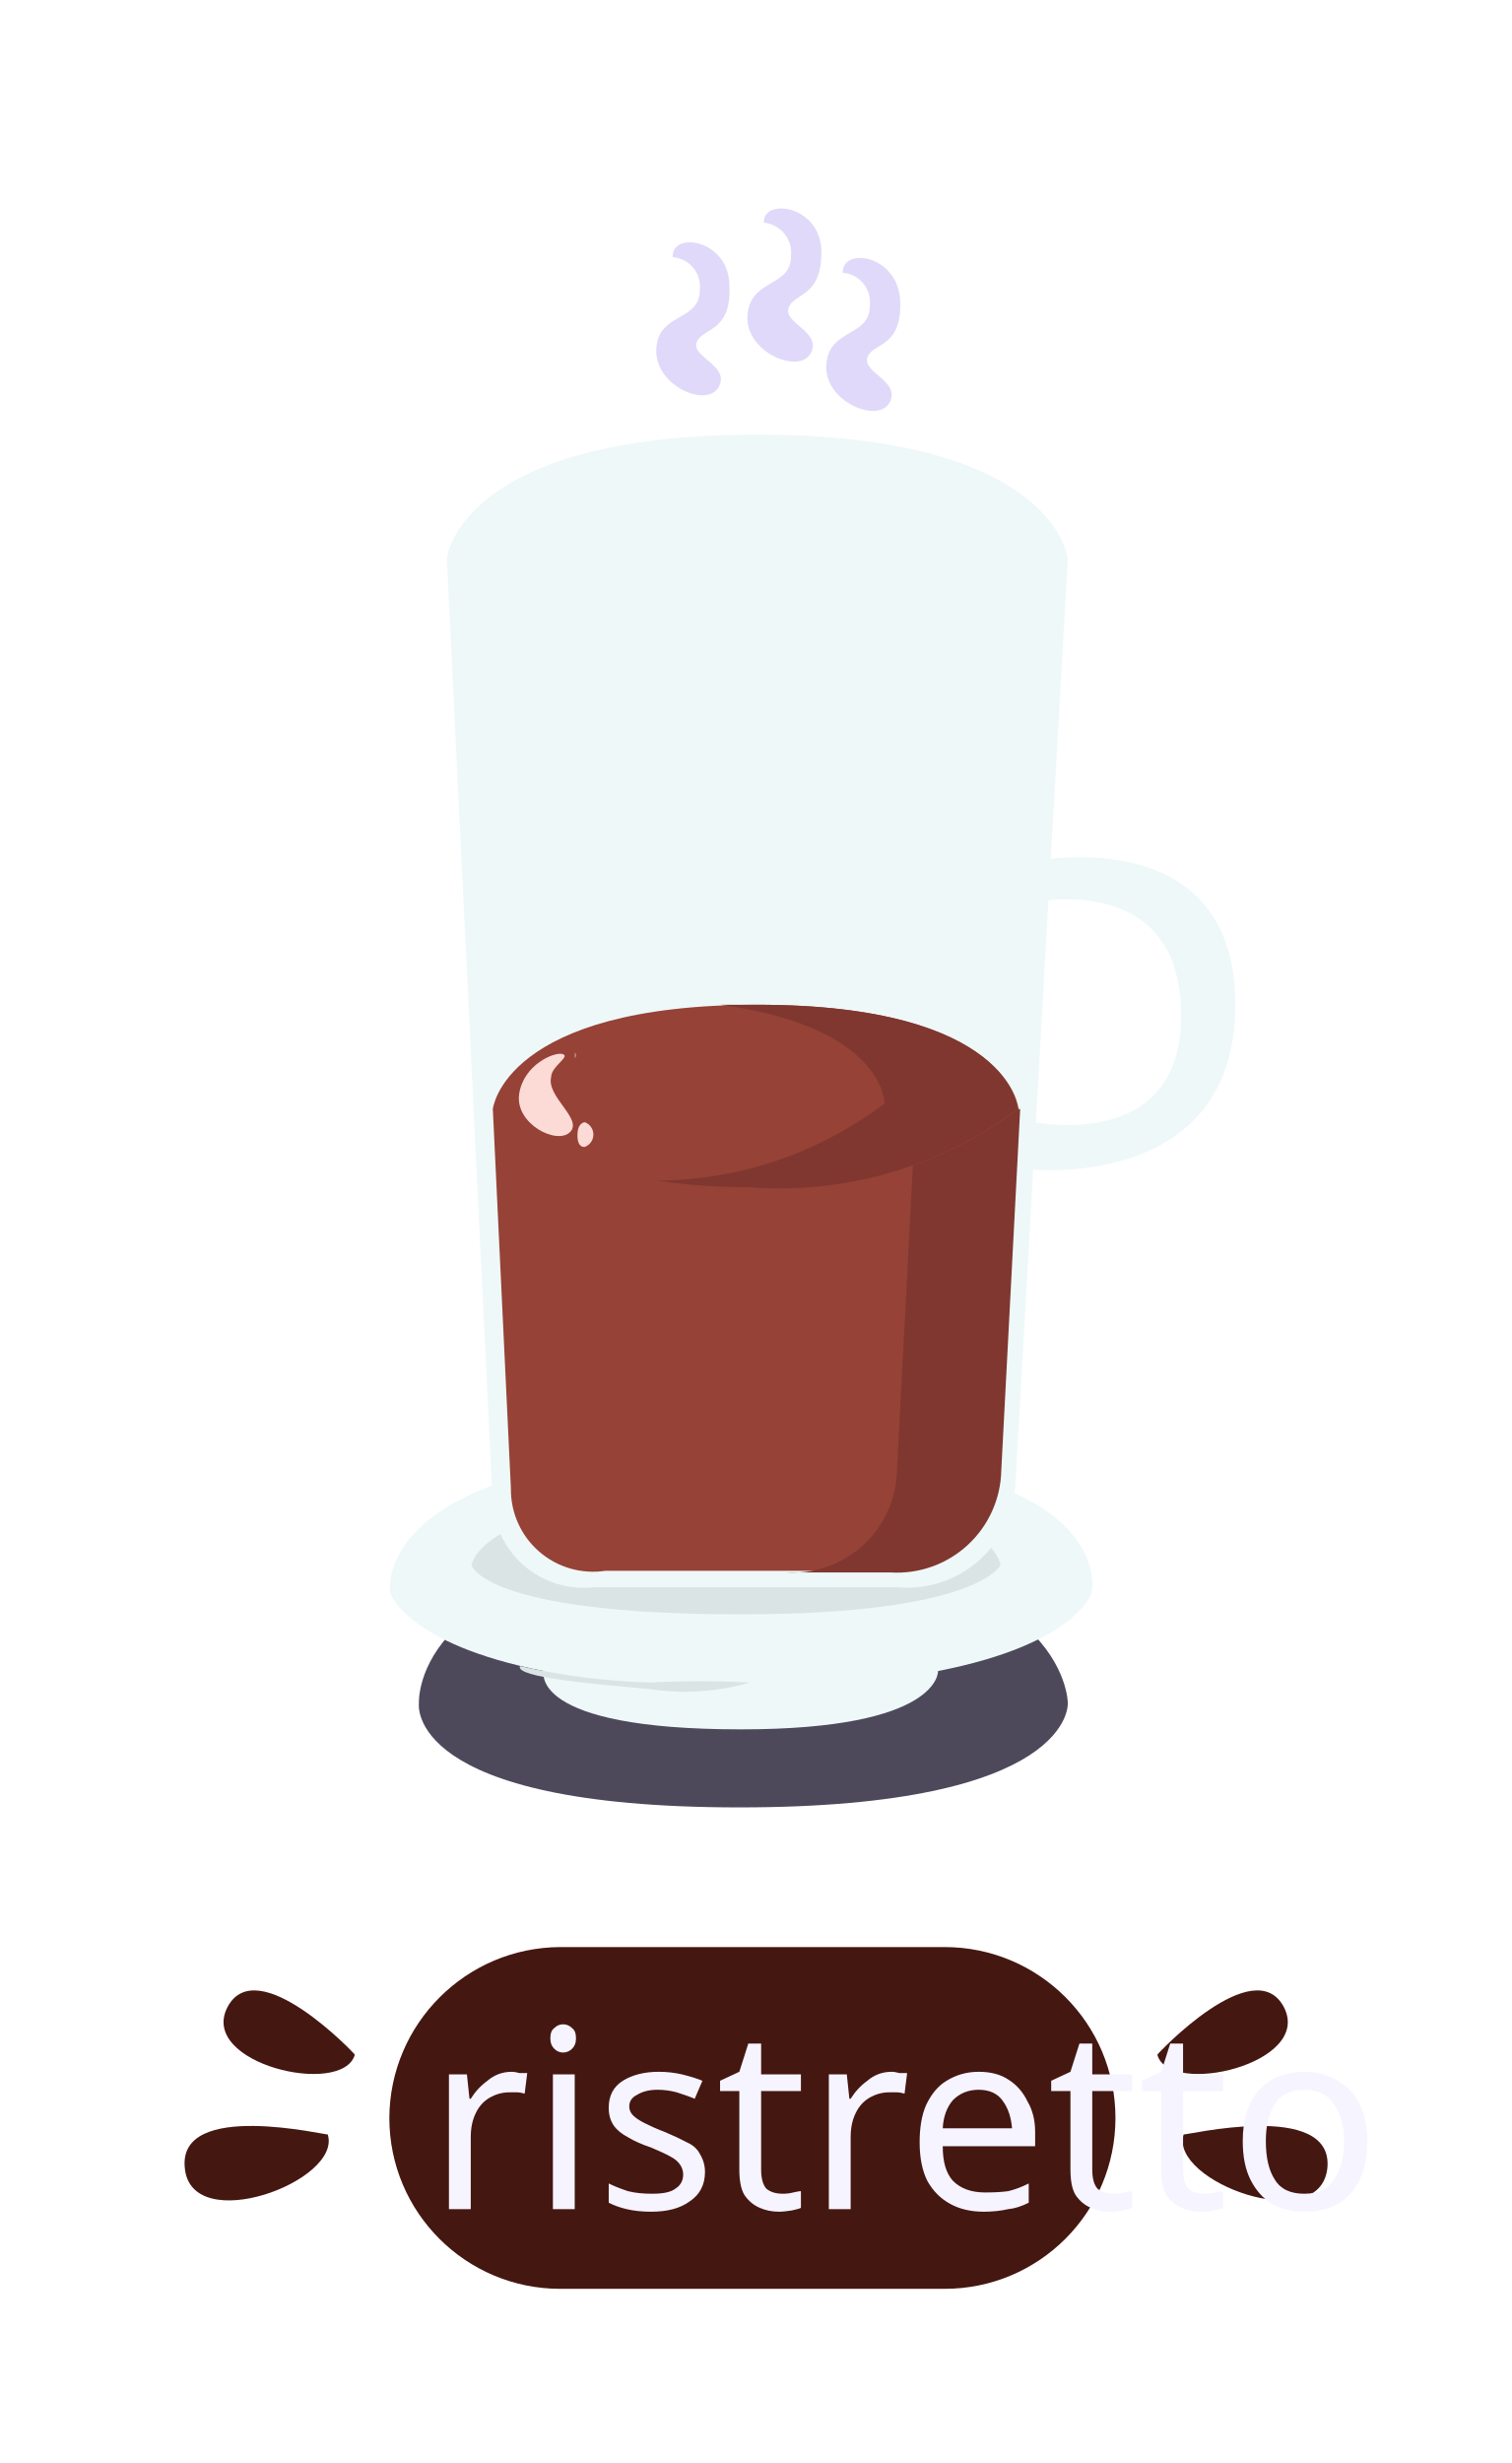
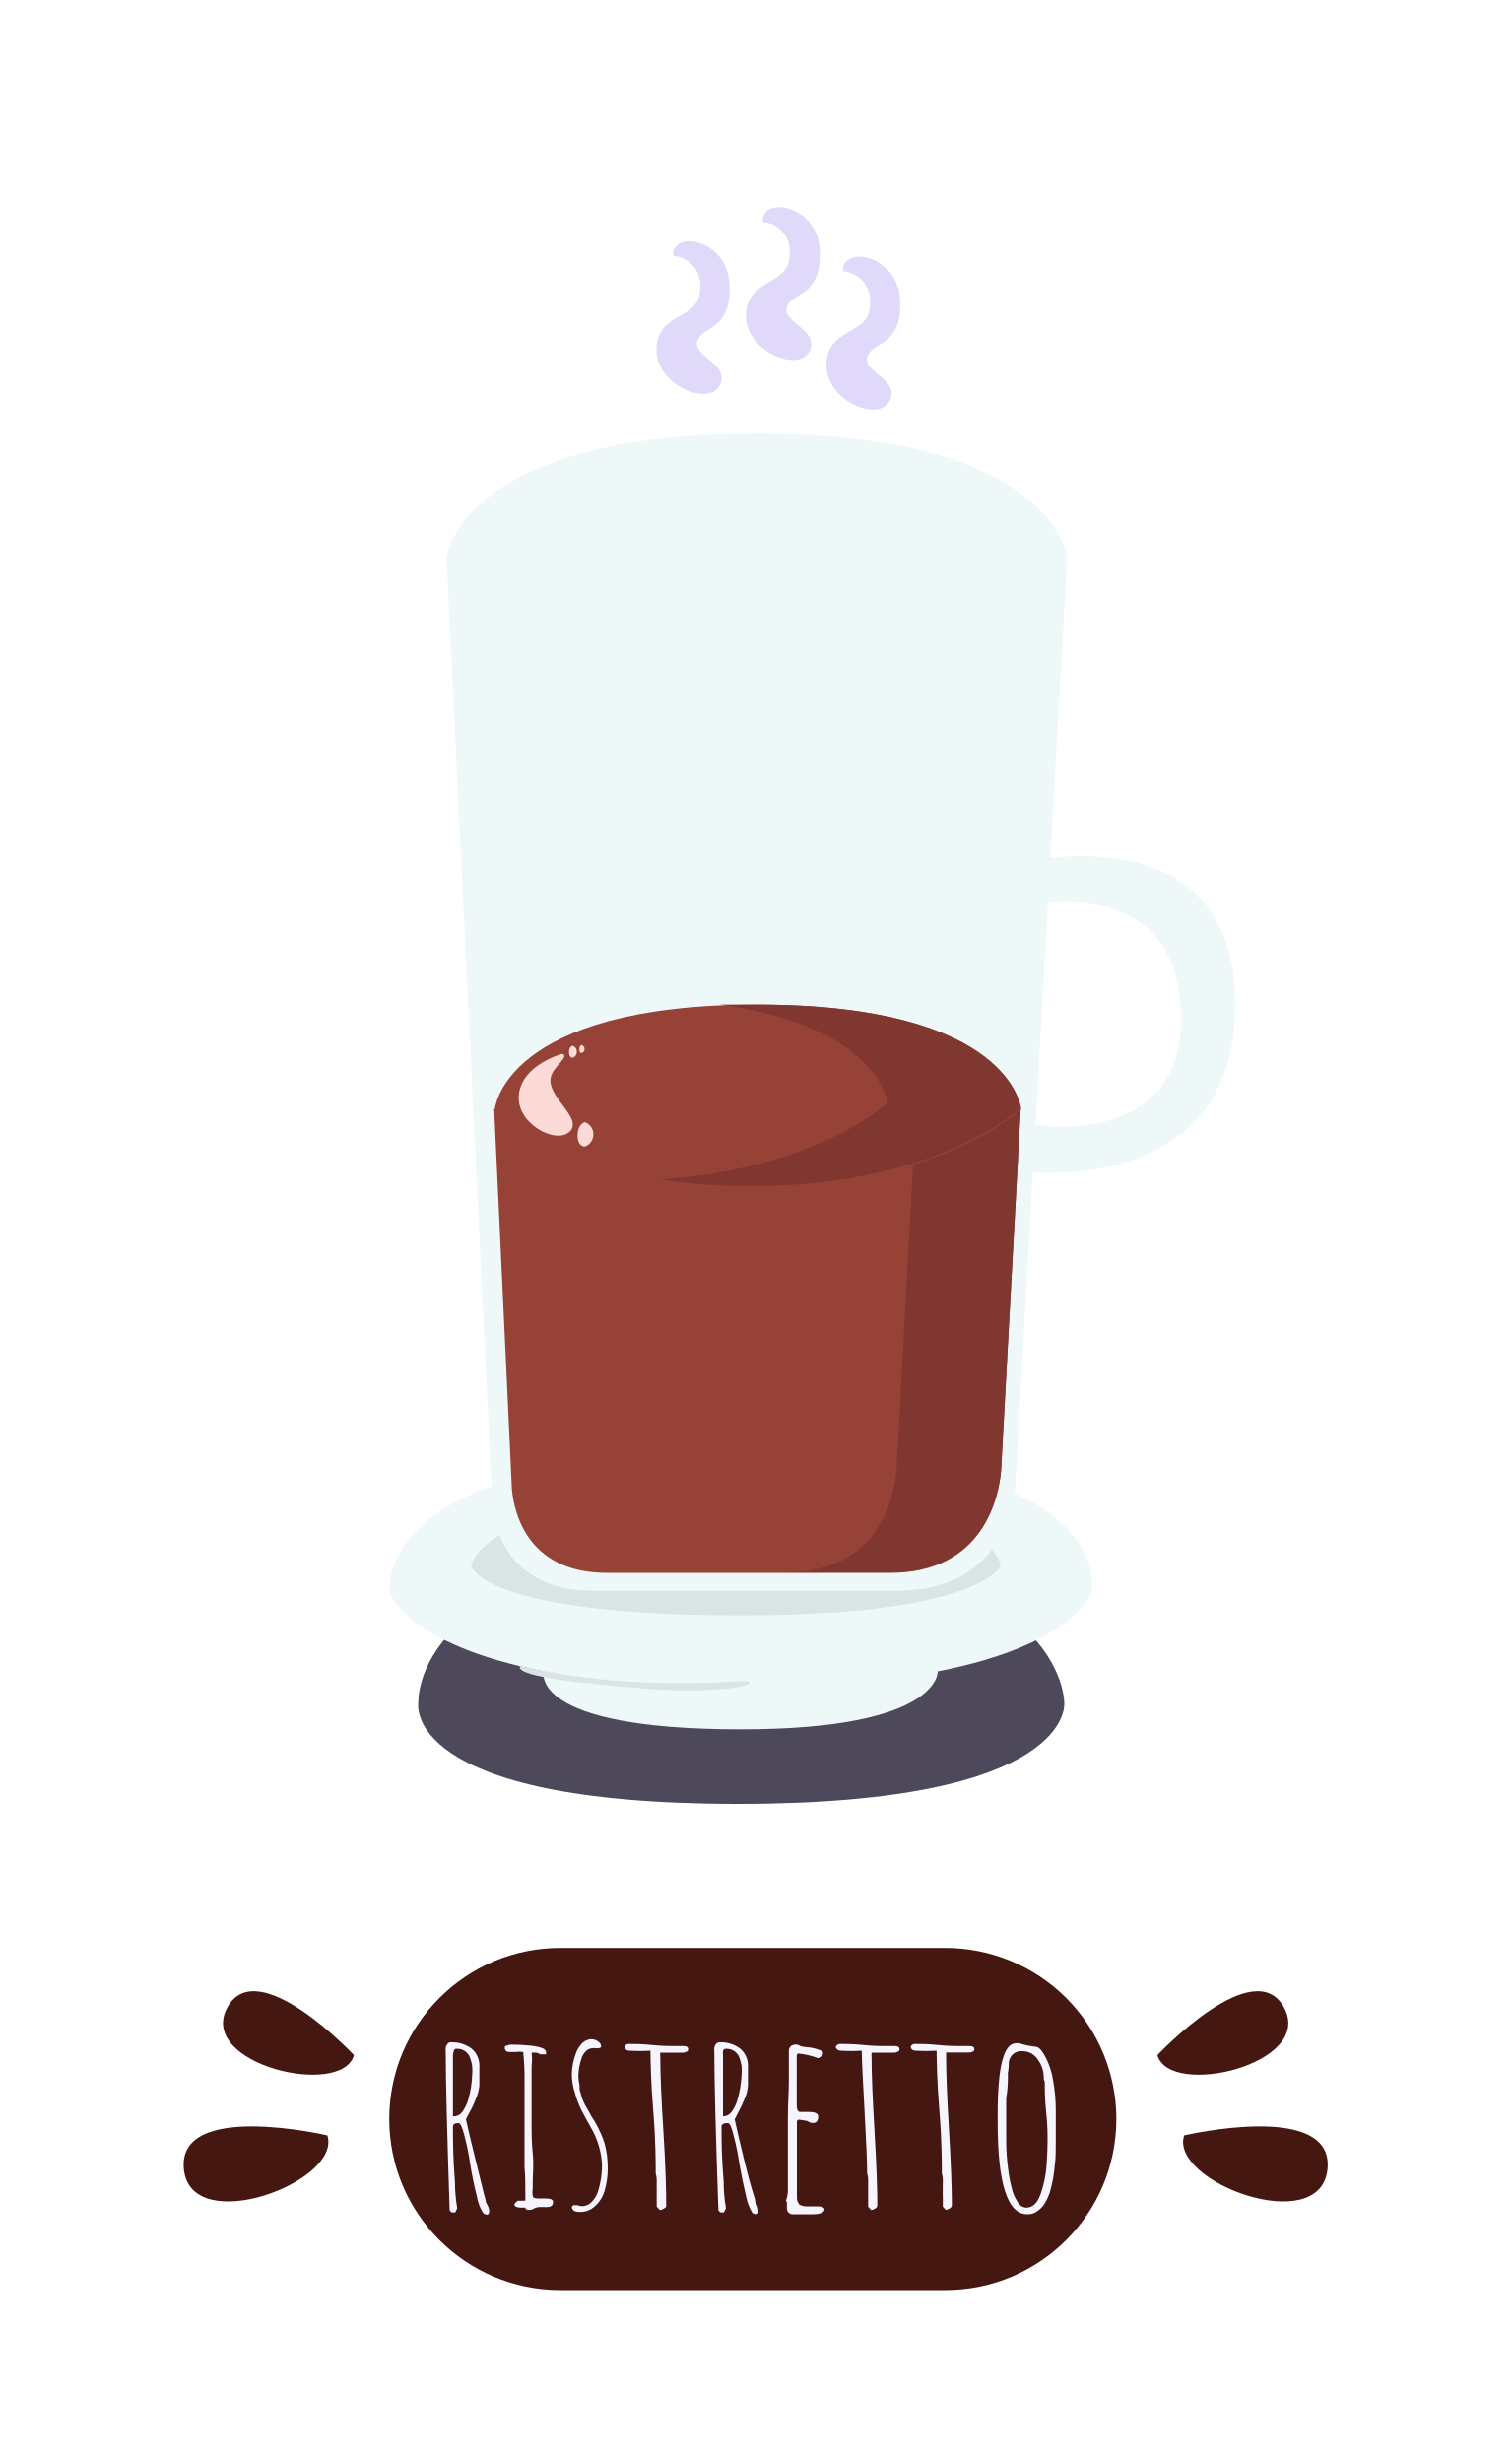
- <svg xmlns="http://www.w3.org/2000/svg" viewBox="0 0 18.4 29.98">
+ <svg xmlns="http://www.w3.org/2000/svg" viewBox="0 0 92.06 150">
  <defs>
-     <style>.cls-1{fill:none;}.cls-2{fill:#4d495b;}.cls-3{fill:#eef8f9;}.cls-4{fill:#dae4e5;}.cls-5{fill:#964236;}.cls-6{fill:#7f372f;}.cls-7{fill:#fcdad6;}.cls-8{fill:#e0d9f9;}.cls-9{fill:#451711;}.cls-10{font-size:3.06px;fill:#f5f4ff;font-family:AmaticSC-Regular, Amatic SC;}</style>
+     <style>.cls-1{fill:none;}.cls-2{fill:#4d495b;}.cls-3{fill:#eef8f9;}.cls-4{fill:#dae4e5;}.cls-5{fill:#964236;}.cls-6{fill:#7f372f;}.cls-7{fill:#fcdad6;}.cls-8{fill:#e0d9f9;}.cls-9{fill:#451711;}.cls-10{fill:#f5f4ff;}</style>
  </defs>
  <g id="coffee_types_illustration_pack" data-name="coffee types illustration pack">
-     <rect class="cls-1" width="18.4" height="29.98" rx="8" />
-     <path class="cls-2" d="M5.1,20.73S5,18.9,9,18.9s4,1.83,4,1.83S13.09,22,9,22,5.1,20.73,5.1,20.73Z" />
-     <path class="cls-3" d="M9.08,17.67c-4.62,0-4.33,1.72-4.33,1.72s.19.62,1.87.95h0s-.2.71,2.4.71c2.44,0,2.4-.71,2.4-.71h0c1.69-.33,1.87-.95,1.87-.95S13.69,17.67,9.08,17.67Z" />
-     <path class="cls-4" d="M9.05,18.18c-3.2,0-3.31.87-3.31.87s.14.6,3.28.6c2.9,0,3.16-.6,3.16-.6S12.11,18.18,9.05,18.18Z" />
-     <path class="cls-4" d="M9.13,20.48a11.22,11.22,0,0,0-1.21,0,8.24,8.24,0,0,1-1.59-.2c-.06.14.92.22,1.58.28A2.87,2.87,0,0,0,9.13,20.48Z" />
-     <path class="cls-3" d="M12.48,10.5V11s1.87-.46,1.9,1.32-1.9,1.32-1.9,1.32v.59s2.56.31,2.56-2S12.48,10.5,12.48,10.5Z" />
-     <path class="cls-3" d="M12.36,18.1,13,6.8H5.44L6,18.32a1.11,1.11,0,0,0,1.23,1h3.69A1.32,1.32,0,0,0,12.36,18.1Z" />
-     <path class="cls-3" d="M9.22,5.29C5.58,5.29,5.44,6.8,5.44,6.8s.64,1.44,3.9,1.44S13,6.8,13,6.8,12.85,5.29,9.22,5.29Z" />
-     <path class="cls-5" d="M6,13.5l.22,4.62a1,1,0,0,0,1.15,1h3.45a1.27,1.27,0,0,0,1.35-1.24l.23-4.4Z" />
-     <path class="cls-6" d="M11.15,13.5l-.23,4.4a1.27,1.27,0,0,1-1.35,1.24h1.27a1.27,1.27,0,0,0,1.35-1.24l.23-4.4Z" />
-     <path class="cls-5" d="M9.22,12.23C6.13,12.23,6,13.5,6,13.5s.8.95,3.11.95a4.85,4.85,0,0,0,3.29-.95S12.31,12.23,9.22,12.23Z" />
-     <path class="cls-6" d="M9.22,12.23H8.77c2,.27,2,1.2,2,1.2A4.6,4.6,0,0,1,8,14.37a7.18,7.18,0,0,0,1.1.08,4.85,4.85,0,0,0,3.29-.95S12.31,12.23,9.22,12.23Z" />
-     <path class="cls-7" d="M6.71,13.11c0-.13.24-.25.14-.28s-.48.13-.53.49.46.62.62.46S6.65,13.35,6.71,13.11Z" />
-     <path class="cls-7" d="M7,12.73s0,0,0,.08,0,.07,0,.07a.07.07,0,0,0,0-.07C7,12.74,7,12.73,7,12.73Z" />
-     <path class="cls-7" d="M7.08,12.82s0,0,0-.05a0,0,0,0,0,0,0s0,0,0,0S7.08,12.82,7.08,12.82Z" />
-     <path class="cls-7" d="M7.12,13.66s-.09,0-.09.16.09.14.09.14a.16.16,0,0,0,0-.3Z" />
-     <path class="cls-8" d="M8.88,3.48c0-.57-.71-.67-.69-.35a.36.36,0,0,1,.33.4c0,.39-.51.27-.53.72s.62.72.76.46-.33-.36-.27-.54S8.91,4.05,8.88,3.48Z" />
-     <path class="cls-8" d="M10,3.07c0-.57-.71-.67-.7-.36a.37.37,0,0,1,.33.41c0,.38-.5.27-.53.72s.63.72.77.46-.33-.36-.27-.55S10,3.63,10,3.07Z" />
-     <path class="cls-8" d="M10.56,4.35c.06-.18.42-.11.4-.68s-.71-.67-.7-.35a.36.36,0,0,1,.33.4c0,.39-.5.27-.53.72s.63.72.77.46S10.5,4.54,10.56,4.35Z" />
-     <path class="cls-9" d="M13.58,25.78a2.08,2.08,0,0,1-2.08,2.08H6.82a2.08,2.08,0,0,1-2.08-2.08h0A2.09,2.09,0,0,1,6.82,23.7H11.5a2.08,2.08,0,0,1,2.08,2.08Z" />
-     <path class="cls-9" d="M2.77,24.43c-.36.69,1.4,1.1,1.55.58C4.32,25,3.13,23.75,2.77,24.43Z" />
-     <path class="cls-9" d="M2.25,26.39c.08.84,1.92.16,1.74-.41C4,26,2.16,25.55,2.25,26.39Z" />
-     <path class="cls-9" d="M15.63,24.43c.36.69-1.4,1.1-1.54.58C14.09,25,15.27,23.75,15.63,24.43Z" />
-     <path class="cls-9" d="M16.16,26.39c-.09.84-1.93.16-1.75-.41C14.41,26,16.24,25.55,16.16,26.39Z" />
-     <text class="cls-10" transform="translate(5.2 26.89)">ristretto</text>
+     <rect class="cls-1" x="-0.05" y="-0.09" width="92.17" height="150.17" rx="8" />
+     <path class="cls-2" d="M25.48,103.71S25,94.57,44.94,94.57s19.89,9.14,19.89,9.14.66,6.15-19.89,6.15S25.48,103.71,25.48,103.71Z" />
+     <path class="cls-3" d="M45.41,88.43C22.29,88.43,23.75,97,23.75,97s.95,3.14,9.37,4.79h0s-1,3.53,12,3.53c12.21,0,12-3.53,12-3.53h0c8.41-1.65,9.35-4.79,9.35-4.79S68.53,88.43,45.41,88.43Z" />
+     <path class="cls-4" d="M45.29,91c-16,0-16.6,4.38-16.6,4.38s.7,3,16.46,3c14.52,0,15.81-3,15.81-3S60.61,91,45.29,91Z" />
+     <path class="cls-4" d="M45.67,102.47c-.16-.28-1.38.16-6,0a42.32,42.32,0,0,1-8-1c-.31.7,4.61,1.12,7.92,1.39S45.83,102.75,45.67,102.47Z" />
+     <path class="cls-3" d="M62.46,52.51l-.07,2.7s9.36-2.3,9.55,6.58c.18,8.56-9.55,6.63-9.55,6.63v2.94S75.24,73,75.24,61.2,62.46,52.51,62.46,52.51Z" />
+     <path class="cls-3" d="M61.84,90.56,65,34H27.2L30,91.69c.11,1.29.89,5.19,6.16,5.19H54.63C60.72,96.88,61.69,92.15,61.84,90.56Z" />
+     <path class="cls-3" d="M46.12,26.41C27.91,26.41,27.2,34,27.2,34s3.19,7.22,19.51,7.22S65,34,65,34,64.33,26.41,46.12,26.41Z" />
+     <path class="cls-5" d="M30.1,67.55l1.08,23.14c.11,1.26.84,5.1,5.78,5.1H54.23c5.7,0,6.61-4.65,6.75-6.21l1.19-22Z" />
+     <path class="cls-6" d="M55.8,67.55l-1.19,22c-.14,1.56-1,6.21-6.75,6.21h6.37c5.7,0,6.61-4.65,6.75-6.21l1.19-22Z" />
+     <path class="cls-5" d="M46.14,61.18c-15.48,0-16,6.37-16,6.37s4,4.75,15.57,4.75,16.5-4.75,16.5-4.75S61.61,61.18,46.14,61.18Z" />
+     <path class="cls-6" d="M46.14,61.18c-.8,0-1.56,0-2.28,0,9.78,1.35,10.19,6,10.19,6s-4.2,4-13.87,4.65a35.55,35.55,0,0,0,5.49.41c11.55,0,16.5-4.75,16.5-4.75S61.61,61.18,46.14,61.18Z" />
+     <path class="cls-7" d="M33.56,65.57c.17-.66,1.18-1.24.68-1.39,0,0-2.4.64-2.63,2.44s2.27,3.12,3.1,2.29S33.24,66.77,33.56,65.57Z" />
+     <path class="cls-7" d="M34.87,63.69s-.21.05-.21.39.21.34.21.34a.35.35,0,0,0,.26-.37A.34.34,0,0,0,34.87,63.69Z" />
+     <path class="cls-7" d="M35.43,64.13a.25.25,0,0,0,0-.48s-.14,0-.14.26S35.43,64.13,35.43,64.13Z" />
+     <path class="cls-7" d="M35.62,68.34s-.44.11-.44.81.44.68.44.68a.79.79,0,0,0,0-1.49Z" />
+     <path class="cls-8" d="M44.44,17.35C44.32,14.51,40.89,14,41,15.58a1.8,1.8,0,0,1,1.65,2c0,1.95-2.54,1.36-2.66,3.6s3.14,3.61,3.84,2.31-1.65-1.77-1.36-2.72S44.55,20.19,44.44,17.35Z" />
+     <path class="cls-8" d="M49.94,15.28c-.12-2.84-3.55-3.37-3.49-1.77a1.8,1.8,0,0,1,1.65,2c0,1.95-2.54,1.36-2.66,3.6s3.14,3.61,3.85,2.31-1.66-1.77-1.36-2.72S50.05,18.12,49.94,15.28Z" />
+     <path class="cls-8" d="M52.83,21.73c.29-.95,2.13-.6,2-3.43s-3.55-3.37-3.49-1.78a1.81,1.81,0,0,1,1.66,2c0,1.95-2.55,1.36-2.66,3.61s3.13,3.61,3.84,2.31S52.53,22.67,52.83,21.73Z" />
+     <path class="cls-9" d="M68,129.05a10.42,10.42,0,0,1-10.42,10.42H34.13a10.42,10.42,0,0,1-10.42-10.42h0a10.42,10.42,0,0,1,10.42-10.42H57.55A10.42,10.42,0,0,1,68,129.05Z" />
+     <path class="cls-9" d="M13.83,122.29c-1.81,3.44,7,5.5,7.73,2.87C21.56,125.16,15.64,118.86,13.83,122.29Z" />
+     <path class="cls-9" d="M11.2,132.11c.43,4.2,9.65.77,8.74-2.06C19.94,130.05,10.77,127.9,11.2,132.11Z" />
+     <path class="cls-9" d="M78.23,122.29c1.81,3.44-7,5.5-7.73,2.87C70.5,125.16,76.42,118.86,78.23,122.29Z" />
+     <path class="cls-9" d="M80.86,132.11c-.43,4.2-9.65.77-8.73-2.06C72.13,130.05,81.29,127.9,80.86,132.11Z" />
+     <path class="cls-10" d="M29.44,134.79a2.74,2.74,0,0,1-.4-1.06c-.15-.57-.28-1.21-.4-1.93a14.72,14.72,0,0,0-.35-1.73c-.13-.51-.24-.77-.36-.77h0c-.23,0-.34.07-.34.22,0,.73,0,1.85.12,3.35a9.94,9.94,0,0,0,.14,1.61l-.12.26h-.22l-.12-.12q-.24-7.08-.24-9.66a1.06,1.06,0,0,1,0-.27.42.42,0,0,1,.1-.2.22.22,0,0,1,.21-.11,2,2,0,0,1,1.26.38,1.35,1.35,0,0,1,.48,1.11V127a2.33,2.33,0,0,1-.2.78,5.34,5.34,0,0,1-.42.9l-.2.39c.11.52.34,1.46.67,2.81s.51,2.07.54,2.15a.19.19,0,0,1,0,.08l.1.18a.93.93,0,0,1,.11.37c0,.15-.06.22-.17.22Zm-1.29-6.16a2.62,2.62,0,0,0,.37-.75,6.41,6.41,0,0,0,.24-1.49,3.09,3.09,0,0,0,0-.58,2.38,2.38,0,0,0-.13-.49.81.81,0,0,0-.87-.54s-.09,0-.12.13a.86.86,0,0,0-.05.27c0,.68,0,1.3,0,1.85s0,1.17,0,1.86l0,0A.67.67,0,0,0,28.15,128.63Z" />
+     <path class="cls-10" d="M32,134.45l-.12,0h-.12c-.23,0-.37-.05-.43-.15a.22.22,0,0,1,.12-.19l.08-.08h.44L32,134l0-.13,0-.19c0-.62,0-1.18-.05-1.67l0-.57,0-1.12c0-.39,0-1,0-1.79l0-1.78a15.53,15.53,0,0,0-.08-1.78,1.66,1.66,0,0,0-.46,0h-.17l-.2,0c-.19,0-.29-.09-.29-.26s.05-.08.14-.13a.6.6,0,0,1,.23-.06,11.12,11.12,0,0,1,1.16.06,3,3,0,0,1,.71.14c.18.06.27.15.27.26a.4.4,0,0,1,0,.13l-.35,0a.69.69,0,0,0-.45-.1l-.08,0a3.16,3.16,0,0,1,0,.81c0,.68,0,1.29,0,1.83l0,1.82c0,.46,0,1,.07,1.67s0,1.31,0,1.69v.2a2.1,2.1,0,0,0,0,.27,1.18,1.18,0,0,0,0,.43v0c0,.11.11.16.33.16l.24,0h.22c.3,0,.45.07.45.22a.29.29,0,0,1-.09.22.34.34,0,0,1-.25.08.88.88,0,0,1-.24,0h-.26a.75.75,0,0,0-.28.07.59.59,0,0,1-.28.1C32.13,134.61,32,134.56,32,134.45Z" />
+     <path class="cls-10" d="M35,134.66a.32.32,0,0,1-.17-.24l.07-.12.28,0a.83.83,0,0,0,.28.06.79.79,0,0,0,.59-.27,1.65,1.65,0,0,0,.4-.7,5.5,5.5,0,0,0,.22-1.5,4.87,4.87,0,0,0-.65-2.27c-.26-.47-.47-.84-.61-1.12a6.06,6.06,0,0,1-.38-1,3.78,3.78,0,0,1-.2-1.21,3.92,3.92,0,0,1,.27-1.3,1.64,1.64,0,0,1,.39-.58.8.8,0,0,1,.55-.22.69.69,0,0,1,.39.14.37.37,0,0,1,.19.29c0,.08-.07.12-.2.12a.34.34,0,0,1-.15,0,.3.3,0,0,0-.17,0,.57.57,0,0,0-.41.18,1,1,0,0,0-.28.48,3.45,3.45,0,0,0-.18,1,2.58,2.58,0,0,0,.07.6q0,.09,0,.15a.51.51,0,0,1,0,.09l.09.31.08.28.12.27a.85.85,0,0,0,.1.19l.1.17.18.32c0,.06.13.2.26.43a6.24,6.24,0,0,1,.37.73,3.91,3.91,0,0,1,.23.61,6.16,6.16,0,0,1,.14.68,7.3,7.3,0,0,1,.05.84,4.75,4.75,0,0,1-.2,1.38,2,2,0,0,1-.8,1.08,1.27,1.27,0,0,1-.67.18l-.08,0A.8.8,0,0,1,35,134.66Zm1.54-9.86s0,0,0,0v0Z" />
+     <path class="cls-10" d="M40,134.39v-.57c0-.16,0-.34,0-.55a1.84,1.84,0,0,1,0-.26v-.27a1.35,1.35,0,0,0-.06-.37c0-.69,0-2-.15-3.82s-.16-3-.17-3.66a10.88,10.88,0,0,1-1.27,0c-.21,0-.31-.13-.31-.25a.29.29,0,0,1,.29-.16c.31,0,.75,0,1.34.06s1,.07,1.33.07h.64c.19,0,.28.07.28.2a.15.15,0,0,1-.1.14.48.48,0,0,1-.24.06l-.64,0-.66,0s-.06,0-.06,0a1.33,1.33,0,0,0,0,.29c0,1,.06,2.5.19,4.51s.17,3.58.17,4.49c0,.08,0,.14-.14.2a.43.43,0,0,1-.25.09Z" />
+     <path class="cls-10" d="M45.84,134.79a3.13,3.13,0,0,1-.4-1.06c-.14-.57-.27-1.21-.4-1.93a14.72,14.72,0,0,0-.35-1.73c-.12-.51-.24-.77-.35-.77h-.05c-.22,0-.34.07-.34.22,0,.73,0,1.85.13,3.35a8.8,8.8,0,0,0,.14,1.61l-.13.26h-.21l-.12-.12q-.25-7.08-.25-9.66a1.87,1.87,0,0,1,0-.27.54.54,0,0,1,.1-.2.24.24,0,0,1,.22-.11,1.94,1.94,0,0,1,1.25.38,1.35,1.35,0,0,1,.48,1.11V127a2.27,2.27,0,0,1-.19.78,7.56,7.56,0,0,1-.42.9l-.2.39c.11.52.33,1.46.66,2.81S46,133.94,46,134a.56.56,0,0,1,0,.08.56.56,0,0,0,.1.18.89.89,0,0,1,.1.37c0,.15,0,.22-.17.22Zm-1.29-6.16a2.19,2.19,0,0,0,.37-.75,6.52,6.52,0,0,0,.25-1.49,4.26,4.26,0,0,0,0-.58,3.24,3.24,0,0,0-.13-.49.83.83,0,0,0-.88-.54s-.09,0-.12.13a.86.86,0,0,0,0,.27c0,.68,0,1.3,0,1.85s0,1.17,0,1.86l0,0A.65.65,0,0,0,44.55,128.63Z" />
+     <path class="cls-10" d="M47.93,134.48v-.2c0-.05,0-.11,0-.18l-.06-.06a1.8,1.8,0,0,0,.12-.63c0-.23,0-.57,0-1l0-1c0-.51,0-1.28,0-2.3s.06-1.68.06-2.32l0-.92c0-.27,0-.58,0-.92a.45.45,0,0,1,.11-.33.51.51,0,0,1,.34-.1.32.32,0,0,1,.24.09,1.86,1.86,0,0,0,.44.07,2.72,2.72,0,0,1,.66.14c.2.06.3.13.3.22s-.1.21-.3.31a4.72,4.72,0,0,0-1.24-.29l-.07.09c0,.09,0,.31,0,.66s0,.83,0,1.18,0,.76,0,1.2c0,.28.07.43.21.43l.25,0h.26c.39,0,.59.09.59.27a.54.54,0,0,1-.07.29.27.27,0,0,1-.23.11.51.51,0,0,1-.36-.12l-.49-.08h-.07l-.08.08v0c0,.18,0,.58,0,1.22,0,.39,0,.76,0,1.08l0,1.09c0,.4,0,.81,0,1.23a.67.67,0,0,0,.15.47.87.87,0,0,0,.51.11h.27l.31,0c.29,0,.44.07.44.2s-.22.28-.67.28H48.23C48.05,134.81,47.94,134.7,47.93,134.48Z" />
+     <path class="cls-10" d="M52.88,134.39l0-.57c0-.16,0-.34,0-.55a2,2,0,0,1,0-.26l0-.27a1.35,1.35,0,0,0-.06-.37c0-.69-.06-2-.16-3.82s-.16-3-.17-3.66a11,11,0,0,1-1.27,0c-.2,0-.31-.13-.31-.25a.3.3,0,0,1,.3-.16c.3,0,.75,0,1.33.06s1,.07,1.33.07h.65c.18,0,.27.07.27.2a.15.15,0,0,1-.1.14.41.41,0,0,1-.23.06l-.65,0-.66,0s-.06,0-.06,0a1.72,1.72,0,0,0,0,.29c0,1,.06,2.5.18,4.51s.17,3.58.17,4.49a.23.23,0,0,1-.13.2.45.45,0,0,1-.25.09Z" />
+     <path class="cls-10" d="M57.43,134.39v-.57a4.61,4.61,0,0,1,0-.55,1,1,0,0,1,0-.26v-.27a1.35,1.35,0,0,0-.06-.37c0-.69,0-2-.15-3.82s-.16-3-.17-3.66a11.1,11.1,0,0,1-1.28,0c-.2,0-.3-.13-.3-.25a.29.29,0,0,1,.29-.16c.31,0,.75,0,1.33.06s1,.07,1.34.07h.64c.19,0,.28.07.28.2a.16.16,0,0,1-.1.14A.48.48,0,0,1,59,125l-.64,0-.66,0s-.07,0-.07,0,0,.13,0,.29c0,1,.06,2.5.18,4.51s.17,3.58.17,4.49a.23.23,0,0,1-.13.2.45.45,0,0,1-.25.09Z" />
+     <path class="cls-10" d="M60.77,129.26v-.54c0-2.85.37-4.28,1.11-4.28a.76.76,0,0,1,.21,0,4.33,4.33,0,0,0,1,.21c.19,0,.38.24.58.6a4.62,4.62,0,0,1,.48,1.46,10.27,10.27,0,0,1,.16,1.85l0,.08c0,.34,0,.64,0,.9v.92c0,.52,0,1-.06,1.41a8.32,8.32,0,0,1-.3,1.64,3.19,3.19,0,0,1-.32.69,1.49,1.49,0,0,1-.44.46.91.91,0,0,1-.59.19Q60.77,134.9,60.77,129.26Zm2.62,4.35a6.57,6.57,0,0,0,.36-1.75q.06-.92.06-1.47c0-.41,0-1-.09-1.81s-.08-1.49-.08-1.81l-.06-.12,0-.08a1.86,1.86,0,0,0-.38-1.16,1.1,1.1,0,0,0-.91-.49.76.76,0,0,0-.84.67c0,.16,0,.37-.06.66a7.58,7.58,0,0,1-.1,1.55c0,.15,0,.39,0,.72l0,.72c0,.23,0,.43,0,.6l0,.61a13.33,13.33,0,0,0,.12,1.66,8,8,0,0,0,.22,1.16,2.45,2.45,0,0,0,.35.82.64.64,0,0,0,.53.36C62.9,134.45,63.2,134.17,63.39,133.61Z" />
  </g>
</svg>
